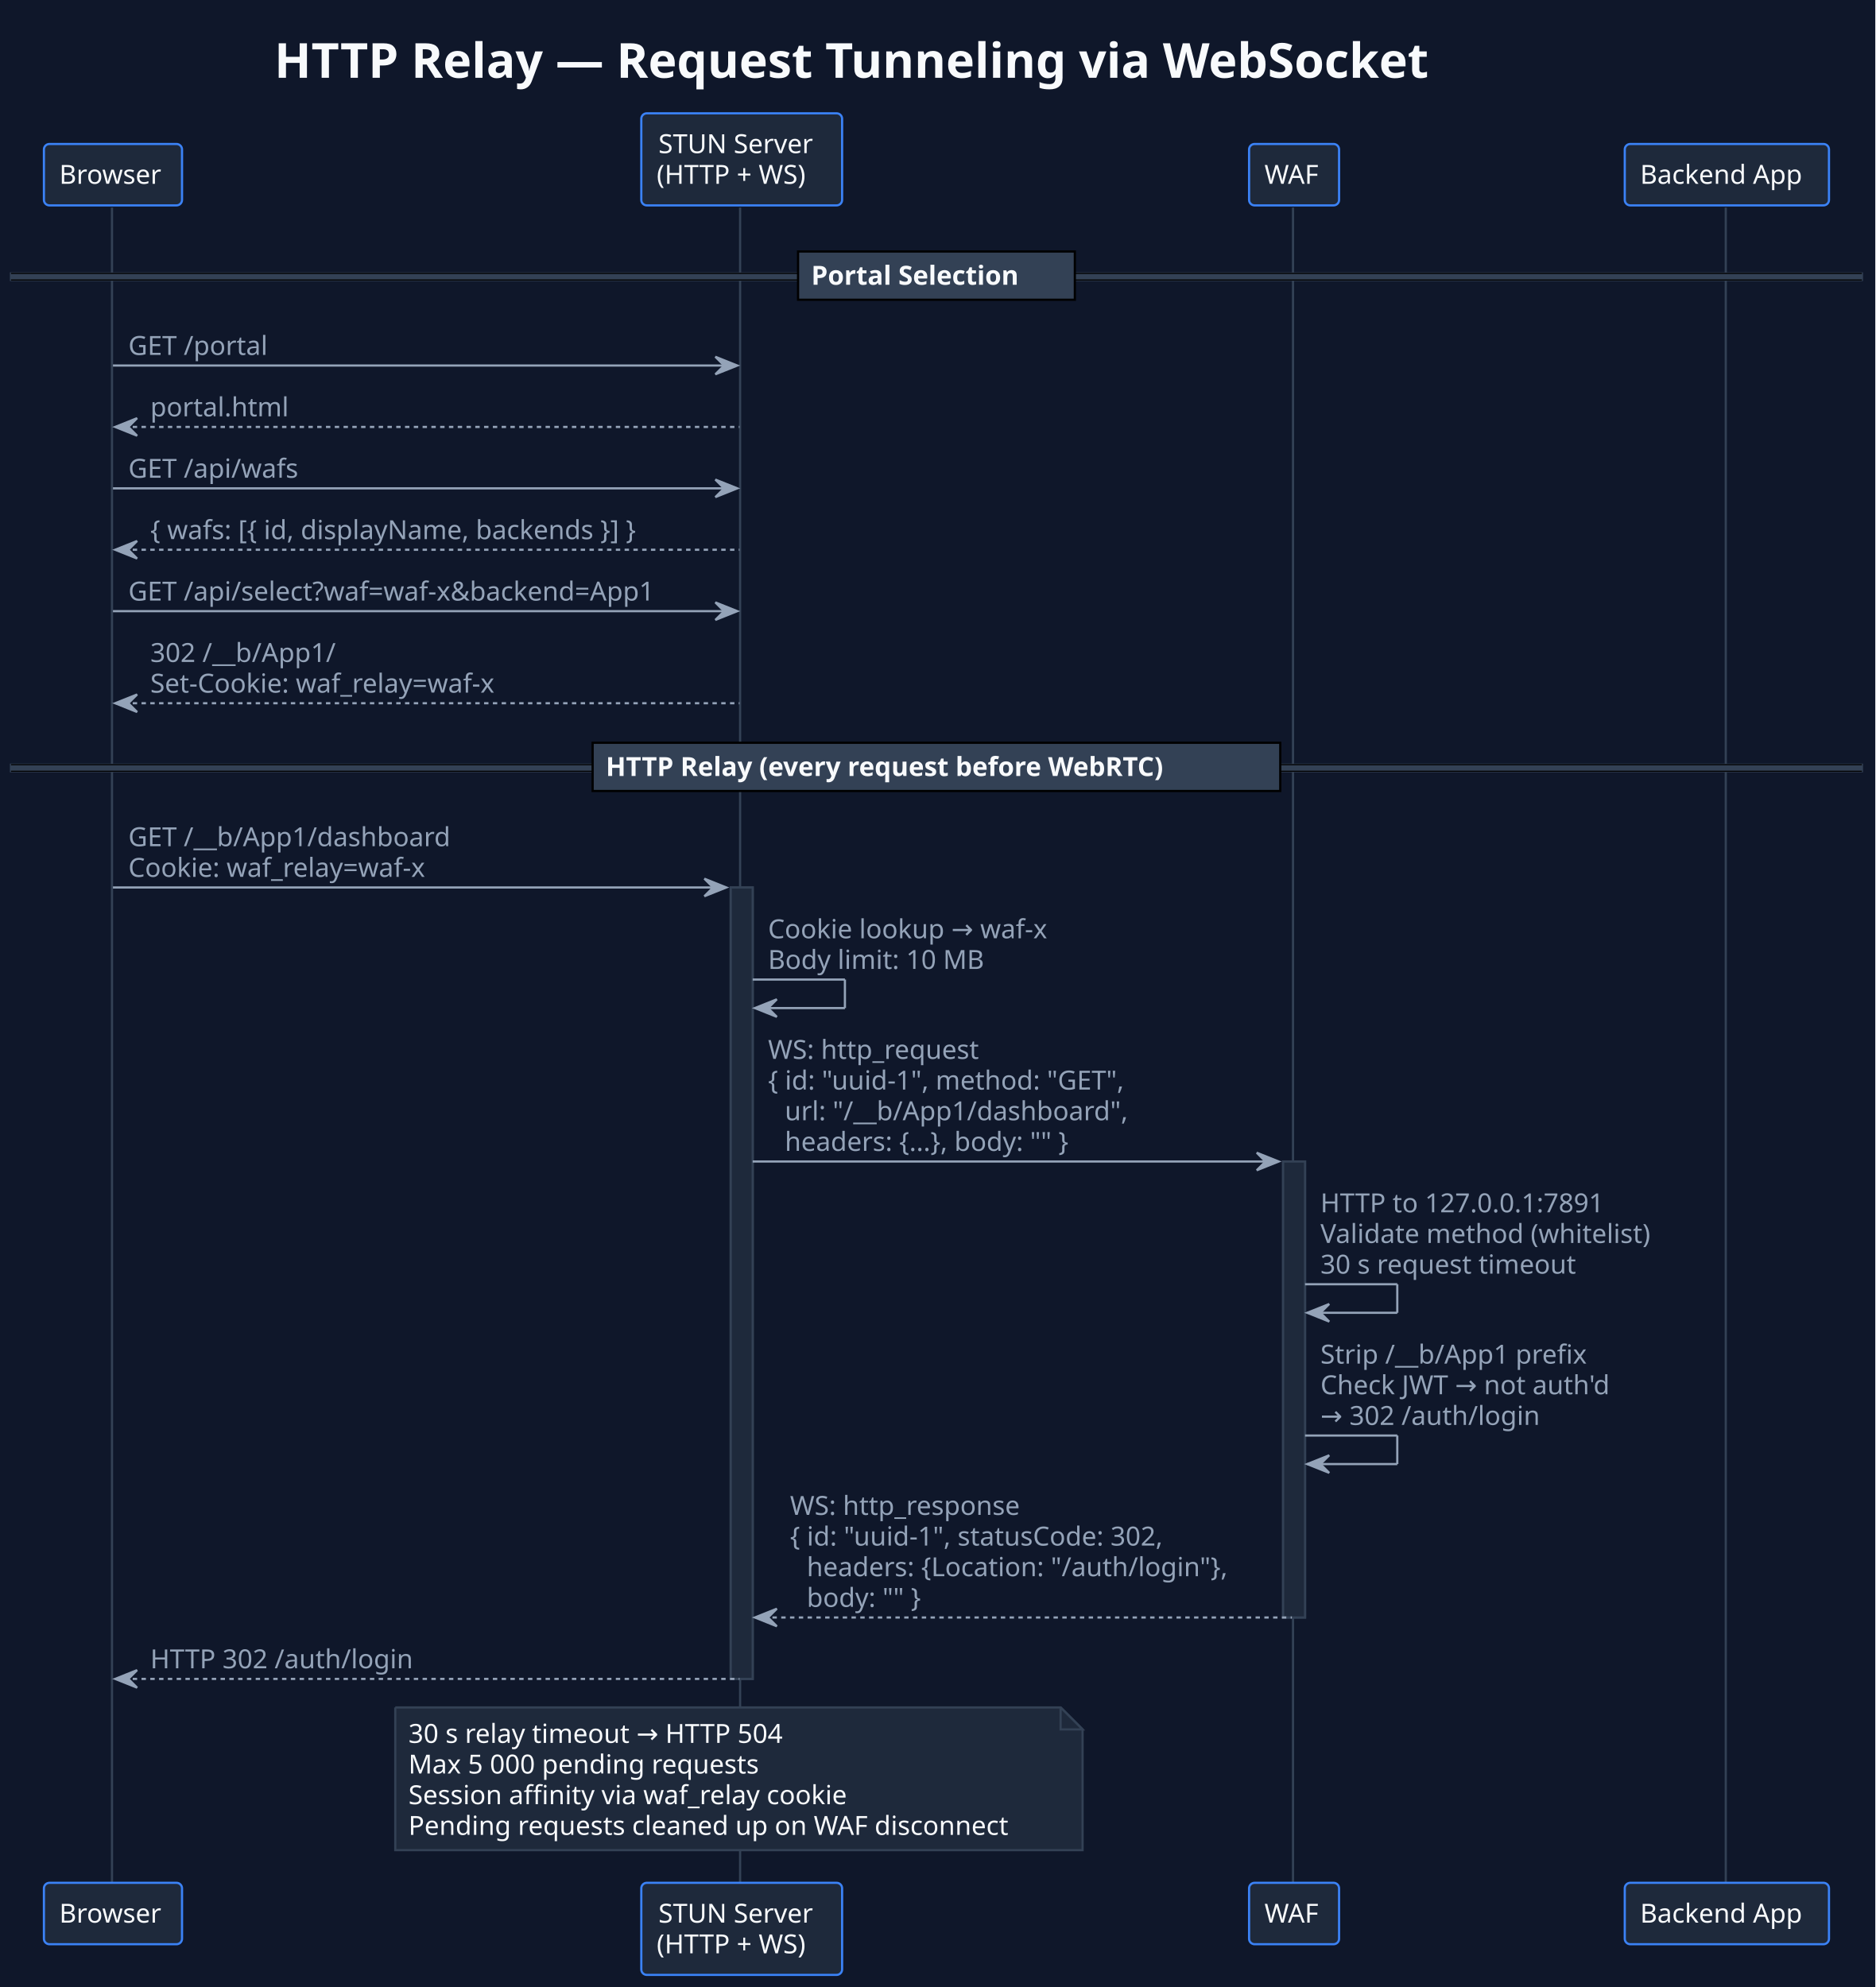
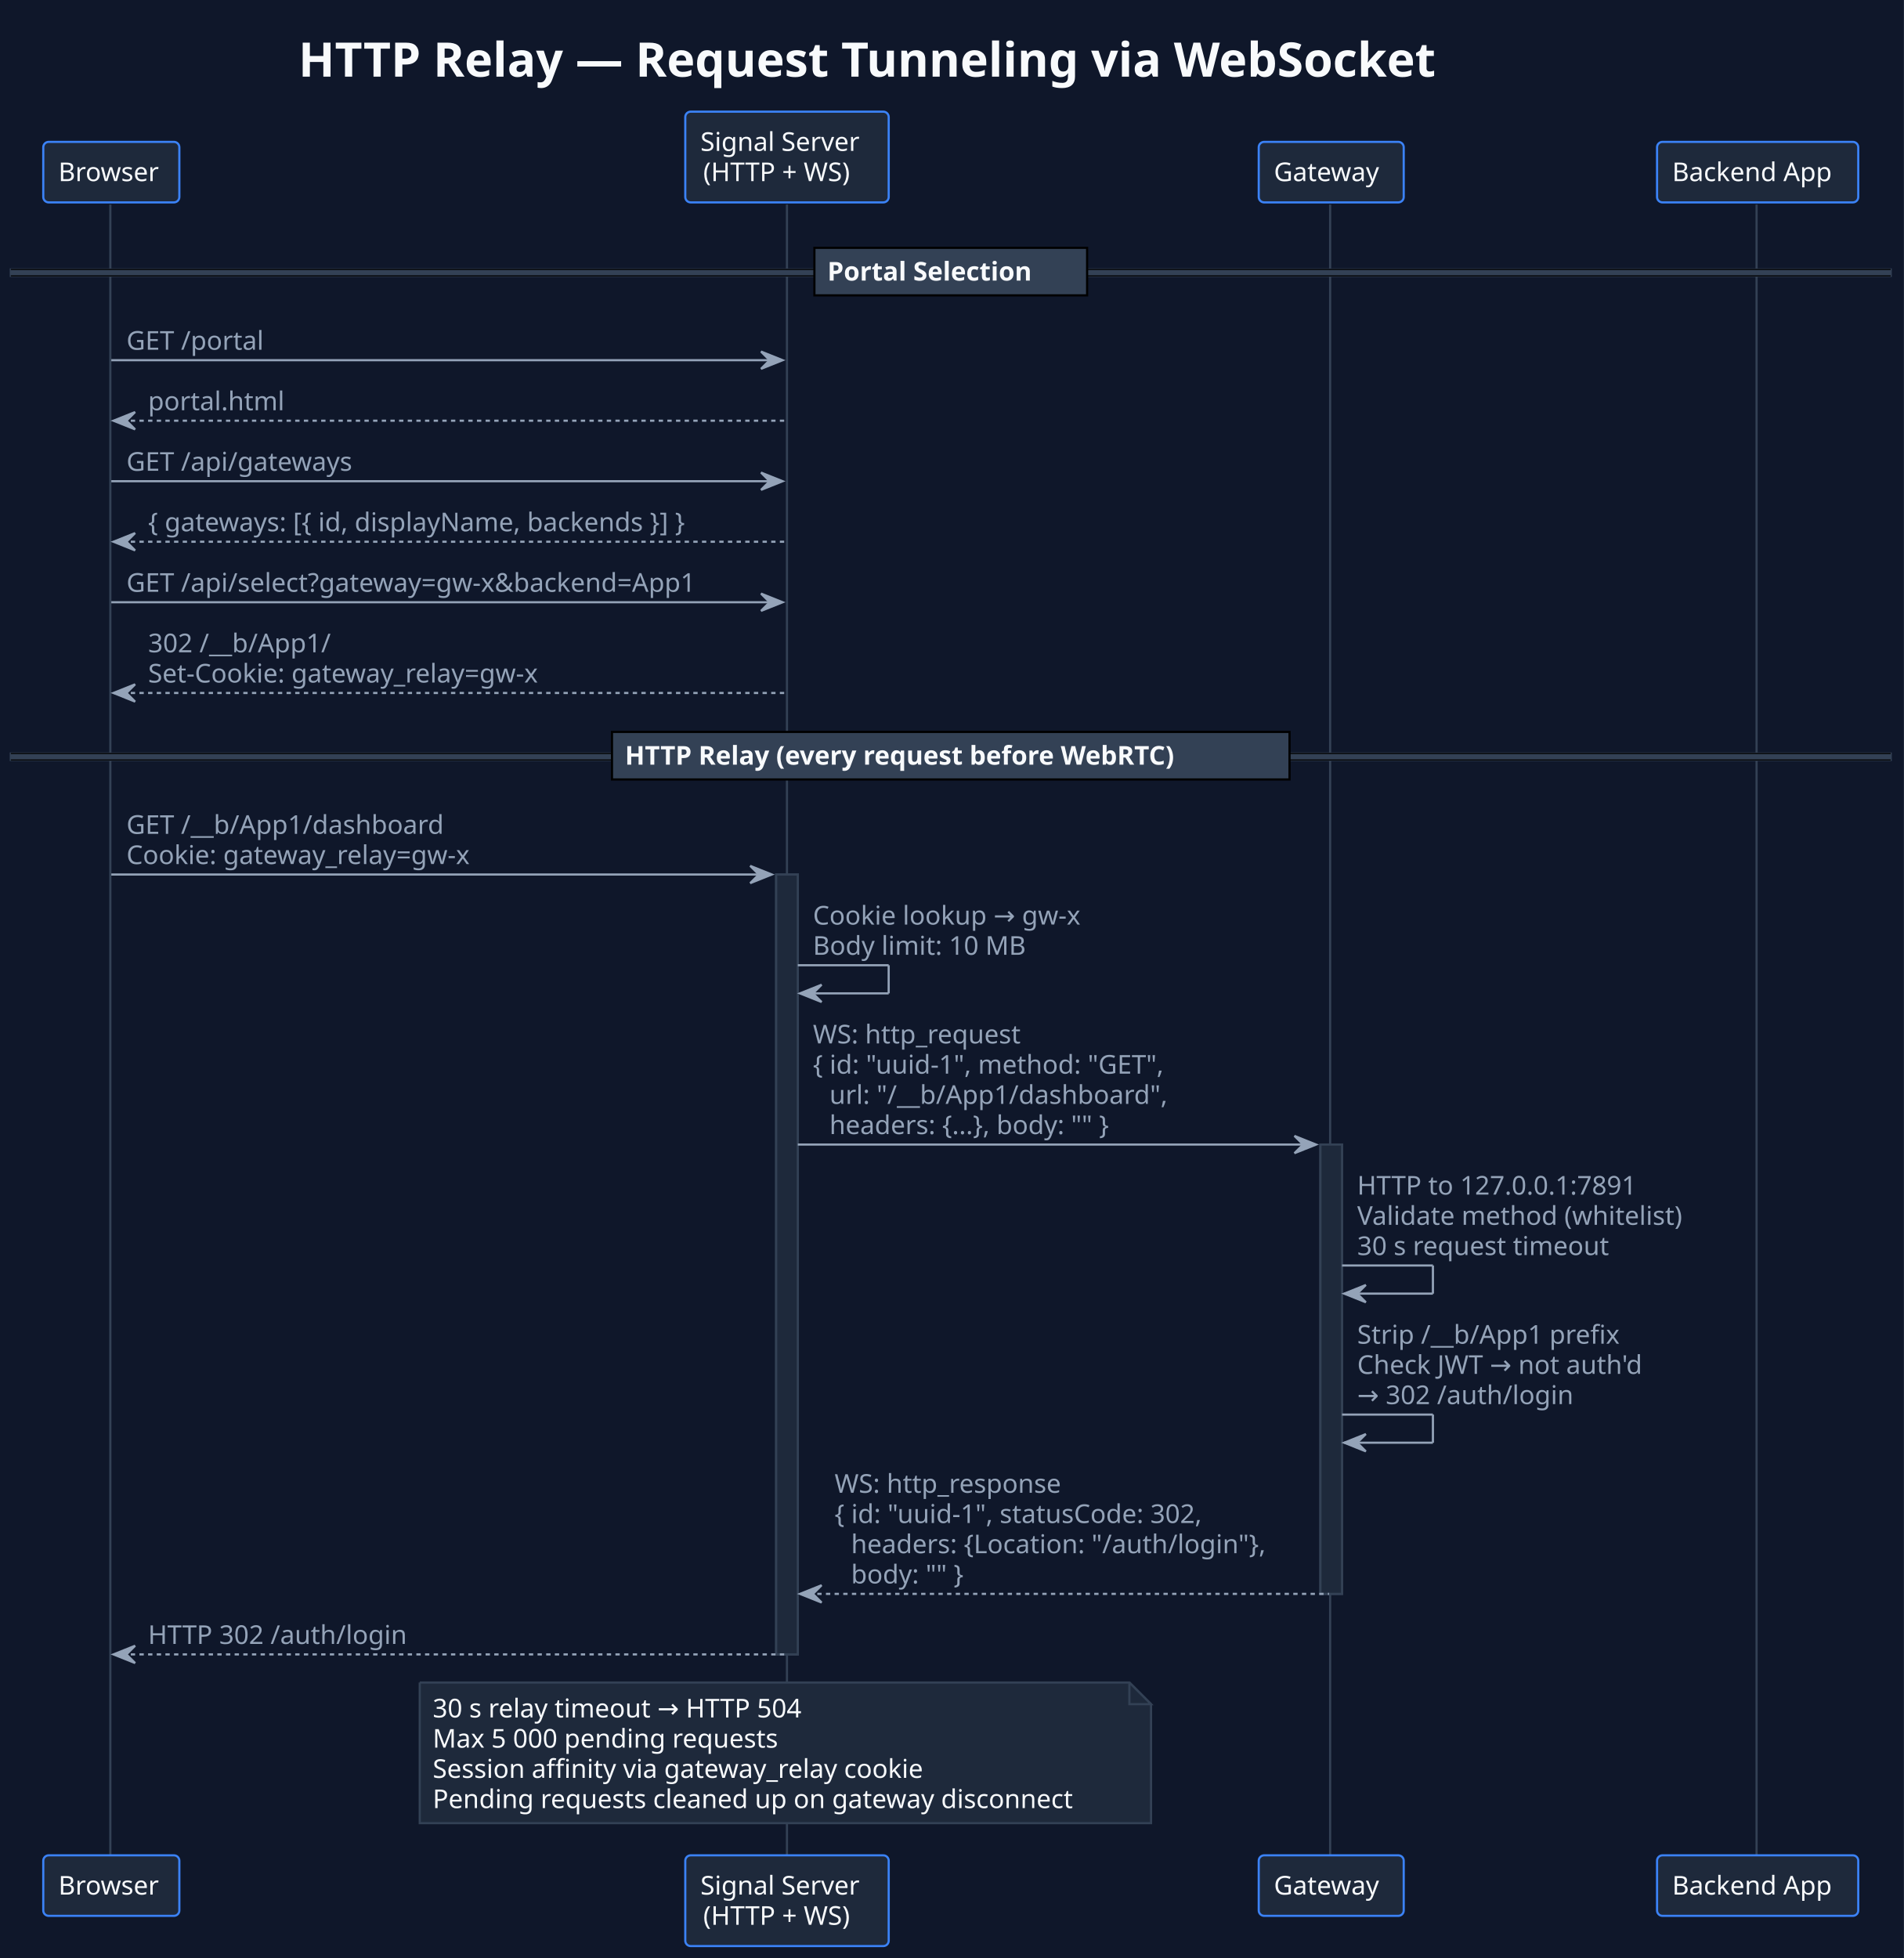
- <svg xmlns="http://www.w3.org/2000/svg" contentStyleType="text/css" height="905px" preserveAspectRatio="none" style="width:854px;height:905px;background:#0F172A;" version="1.1" viewBox="0 0 854 905" width="854px" zoomAndPan="magnify">
+ <svg xmlns="http://www.w3.org/2000/svg" contentStyleType="text/css" height="905px" preserveAspectRatio="none" style="width:880px;height:905px;background:#0F172A;" version="1.1" viewBox="0 0 880 905" width="880px" zoomAndPan="magnify">
  <defs />
  <g>
-     <rect fill="#0F172A" height="905" style="stroke:none;stroke-width:1;" width="854" x="0" y="0" />
-     <text fill="#F8FAFC" font-family="Segoe UI" font-size="22" font-weight="bold" lengthAdjust="spacing" textLength="602.035" x="124.935" y="35.421">HTTP Relay — Request Tunneling via WebSocket</text>
-     <rect fill="#1E293B" height="360.469" style="stroke:#334155;stroke-width:1;" width="10" x="332.769" y="404.203" />
-     <rect fill="#1E293B" height="207.688" style="stroke:#334155;stroke-width:1;" width="10" x="584.316" y="529.016" />
-     <line style="stroke:#334155;stroke-width:1;" x1="51" x2="51" y1="94.547" y2="858.547" />
-     <line style="stroke:#334155;stroke-width:1;" x1="337.045" x2="337.045" y1="94.547" y2="858.547" />
-     <line style="stroke:#334155;stroke-width:1;" x1="588.828" x2="588.828" y1="94.547" y2="858.547" />
-     <line style="stroke:#334155;stroke-width:1;" x1="785.908" x2="785.908" y1="94.547" y2="858.547" />
-     <rect fill="#1E293B" height="27.969" rx="2.5" ry="2.5" style="stroke:#3B82F6;stroke-width:1;" width="62.891" x="20" y="65.578" />
+     <rect fill="#0F172A" height="905" style="stroke:none;stroke-width:1.0;" width="880" x="0" y="0" />
+     <text fill="#F8FAFC" font-family="Segoe UI" font-size="22" font-weight="bold" lengthAdjust="spacing" textLength="602.035" x="137.922" y="35.421">HTTP Relay — Request Tunneling via WebSocket</text>
+     <rect fill="#1E293B" height="360.469" style="stroke:#334155;stroke-width:1.0;" width="10" x="358.744" y="404.203" />
+     <rect fill="#1E293B" height="207.688" style="stroke:#334155;stroke-width:1.0;" width="10" x="610.291" y="529.016" />
+     <line style="stroke:#334155;stroke-width:1.0;" x1="51" x2="51" y1="94.547" y2="858.547" />
+     <line style="stroke:#334155;stroke-width:1.0;" x1="363.731" x2="363.731" y1="94.547" y2="858.547" />
+     <line style="stroke:#334155;stroke-width:1.0;" x1="614.786" x2="614.786" y1="94.547" y2="858.547" />
+     <line style="stroke:#334155;stroke-width:1.0;" x1="811.883" x2="811.883" y1="94.547" y2="858.547" />
+     <rect fill="#1E293B" height="27.969" rx="2.5" ry="2.5" style="stroke:#3B82F6;stroke-width:1.0;" width="62.891" x="20" y="65.578" />
    <text fill="#F8FAFC" font-family="Segoe UI" font-size="12" lengthAdjust="spacing" textLength="48.891" x="27" y="83.717">Browser</text>
-     <rect fill="#1E293B" height="27.969" rx="2.5" ry="2.5" style="stroke:#3B82F6;stroke-width:1;" width="62.891" x="20" y="857.547" />
+     <rect fill="#1E293B" height="27.969" rx="2.5" ry="2.5" style="stroke:#3B82F6;stroke-width:1.0;" width="62.891" x="20" y="857.547" />
    <text fill="#F8FAFC" font-family="Segoe UI" font-size="12" lengthAdjust="spacing" textLength="48.891" x="27" y="875.686">Browser</text>
-     <rect fill="#1E293B" height="41.938" rx="2.5" ry="2.5" style="stroke:#3B82F6;stroke-width:1;" width="91.449" x="292.045" y="51.609" />
-     <text fill="#F8FAFC" font-family="Segoe UI" font-size="12" lengthAdjust="spacing" textLength="75.873" x="299.833" y="69.748">STUN Server</text>
-     <text fill="#F8FAFC" font-family="Segoe UI" font-size="12" lengthAdjust="spacing" textLength="77.449" x="299.045" y="83.717">(HTTP + WS)</text>
-     <rect fill="#1E293B" height="41.938" rx="2.5" ry="2.5" style="stroke:#3B82F6;stroke-width:1;" width="91.449" x="292.045" y="857.547" />
-     <text fill="#F8FAFC" font-family="Segoe UI" font-size="12" lengthAdjust="spacing" textLength="75.873" x="299.833" y="875.686">STUN Server</text>
-     <text fill="#F8FAFC" font-family="Segoe UI" font-size="12" lengthAdjust="spacing" textLength="77.449" x="299.045" y="889.654">(HTTP + WS)</text>
-     <rect fill="#1E293B" height="27.969" rx="2.5" ry="2.5" style="stroke:#3B82F6;stroke-width:1;" width="40.977" x="568.828" y="65.578" />
-     <text fill="#F8FAFC" font-family="Segoe UI" font-size="12" lengthAdjust="spacing" textLength="26.977" x="575.828" y="83.717">WAF</text>
-     <rect fill="#1E293B" height="27.969" rx="2.5" ry="2.5" style="stroke:#3B82F6;stroke-width:1;" width="40.977" x="568.828" y="857.547" />
-     <text fill="#F8FAFC" font-family="Segoe UI" font-size="12" lengthAdjust="spacing" textLength="26.977" x="575.828" y="875.686">WAF</text>
-     <rect fill="#1E293B" height="27.969" rx="2.5" ry="2.5" style="stroke:#3B82F6;stroke-width:1;" width="92.996" x="739.908" y="65.578" />
-     <text fill="#F8FAFC" font-family="Segoe UI" font-size="12" lengthAdjust="spacing" textLength="78.996" x="746.908" y="83.717">Backend App</text>
-     <rect fill="#1E293B" height="27.969" rx="2.5" ry="2.5" style="stroke:#3B82F6;stroke-width:1;" width="92.996" x="739.908" y="857.547" />
-     <text fill="#F8FAFC" font-family="Segoe UI" font-size="12" lengthAdjust="spacing" textLength="78.996" x="746.908" y="875.686">Backend App</text>
-     <rect fill="#1E293B" height="360.469" style="stroke:#334155;stroke-width:1;" width="10" x="332.769" y="404.203" />
-     <rect fill="#1E293B" height="207.688" style="stroke:#334155;stroke-width:1;" width="10" x="584.316" y="529.016" />
-     <rect fill="#334155" height="3" style="stroke:#334155;stroke-width:1;" width="842.904" x="5" y="124.531" />
-     <line style="stroke:#000000;stroke-width:0.5;" x1="5" x2="847.904" y1="124.531" y2="124.531" />
-     <line style="stroke:#000000;stroke-width:0.5;" x1="5" x2="847.904" y1="127.531" y2="127.531" />
-     <rect fill="#334155" height="21.969" style="stroke:#000000;stroke-width:1;" width="126.043" x="363.431" y="114.547" />
-     <text fill="#F8FAFC" font-family="Segoe UI" font-size="12" font-weight="bold" lengthAdjust="spacing" textLength="107.865" x="369.431" y="129.685">Portal Selection</text>
-     <polygon fill="#94A3B8" points="325.769,162.484,335.769,166.484,325.769,170.484,329.769,166.484" style="stroke:#94A3B8;stroke-width:1;" />
-     <line style="stroke:#94A3B8;stroke-width:1;" x1="51.445" x2="331.769" y1="166.484" y2="166.484" />
+     <rect fill="#1E293B" height="41.938" rx="2.5" ry="2.5" style="stroke:#3B82F6;stroke-width:1.0;" width="94.027" x="316.731" y="51.609" />
+     <text fill="#F8FAFC" font-family="Segoe UI" font-size="12" lengthAdjust="spacing" textLength="80.027" x="323.731" y="69.748">Signal Server</text>
+     <text fill="#F8FAFC" font-family="Segoe UI" font-size="12" lengthAdjust="spacing" textLength="77.449" x="325.019" y="83.717">(HTTP + WS)</text>
+     <rect fill="#1E293B" height="41.938" rx="2.5" ry="2.5" style="stroke:#3B82F6;stroke-width:1.0;" width="94.027" x="316.731" y="857.547" />
+     <text fill="#F8FAFC" font-family="Segoe UI" font-size="12" lengthAdjust="spacing" textLength="80.027" x="323.731" y="875.686">Signal Server</text>
+     <text fill="#F8FAFC" font-family="Segoe UI" font-size="12" lengthAdjust="spacing" textLength="77.449" x="325.019" y="889.654">(HTTP + WS)</text>
+     <rect fill="#1E293B" height="27.969" rx="2.5" ry="2.5" style="stroke:#3B82F6;stroke-width:1.0;" width="67.01" x="581.786" y="65.578" />
+     <text fill="#F8FAFC" font-family="Segoe UI" font-size="12" lengthAdjust="spacing" textLength="53.01" x="588.786" y="83.717">Gateway</text>
+     <rect fill="#1E293B" height="27.969" rx="2.5" ry="2.5" style="stroke:#3B82F6;stroke-width:1.0;" width="67.01" x="581.786" y="857.547" />
+     <text fill="#F8FAFC" font-family="Segoe UI" font-size="12" lengthAdjust="spacing" textLength="53.01" x="588.786" y="875.686">Gateway</text>
+     <rect fill="#1E293B" height="27.969" rx="2.5" ry="2.5" style="stroke:#3B82F6;stroke-width:1.0;" width="92.996" x="765.883" y="65.578" />
+     <text fill="#F8FAFC" font-family="Segoe UI" font-size="12" lengthAdjust="spacing" textLength="78.996" x="772.883" y="83.717">Backend App</text>
+     <rect fill="#1E293B" height="27.969" rx="2.5" ry="2.5" style="stroke:#3B82F6;stroke-width:1.0;" width="92.996" x="765.883" y="857.547" />
+     <text fill="#F8FAFC" font-family="Segoe UI" font-size="12" lengthAdjust="spacing" textLength="78.996" x="772.883" y="875.686">Backend App</text>
+     <rect fill="#1E293B" height="360.469" style="stroke:#334155;stroke-width:1.0;" width="10" x="358.744" y="404.203" />
+     <rect fill="#1E293B" height="207.688" style="stroke:#334155;stroke-width:1.0;" width="10" x="610.291" y="529.016" />
+     <rect fill="#334155" height="3" style="stroke:#334155;stroke-width:1.0;" width="868.879" x="5" y="124.531" />
+     <line style="stroke:#000000;stroke-width:0.5;" x1="5" x2="873.879" y1="124.531" y2="124.531" />
+     <line style="stroke:#000000;stroke-width:0.5;" x1="5" x2="873.879" y1="127.531" y2="127.531" />
+     <rect fill="#334155" height="21.969" style="stroke:#000000;stroke-width:1.0;" width="126.043" x="376.418" y="114.547" />
+     <text fill="#F8FAFC" font-family="Segoe UI" font-size="12" font-weight="bold" lengthAdjust="spacing" textLength="107.865" x="382.418" y="129.685">Portal Selection</text>
+     <polygon fill="#94A3B8" points="351.744,162.484,361.744,166.484,351.744,170.484,355.744,166.484" style="stroke:#94A3B8;stroke-width:1.0;" />
+     <line style="stroke:#94A3B8;stroke-width:1.0;" x1="51.445" x2="357.744" y1="166.484" y2="166.484" />
    <text fill="#94A3B8" font-family="Segoe UI" font-size="12" lengthAdjust="spacing" textLength="67.353" x="58.445" y="161.654">GET /portal</text>
-     <polygon fill="#94A3B8" points="62.445,190.453,52.445,194.453,62.445,198.453,58.445,194.453" style="stroke:#94A3B8;stroke-width:1;" />
-     <line style="stroke:#94A3B8;stroke-width:1;stroke-dasharray:2.0,2.0;" x1="56.445" x2="336.769" y1="194.453" y2="194.453" />
+     <polygon fill="#94A3B8" points="62.445,190.453,52.445,194.453,62.445,198.453,58.445,194.453" style="stroke:#94A3B8;stroke-width:1.0;" />
+     <line style="stroke:#94A3B8;stroke-width:1.0;stroke-dasharray:2.0,2.0;" x1="56.445" x2="362.744" y1="194.453" y2="194.453" />
    <text fill="#94A3B8" font-family="Segoe UI" font-size="12" lengthAdjust="spacing" textLength="66.434" x="68.445" y="189.623">portal.html</text>
-     <polygon fill="#94A3B8" points="325.769,218.422,335.769,222.422,325.769,226.422,329.769,222.422" style="stroke:#94A3B8;stroke-width:1;" />
-     <line style="stroke:#94A3B8;stroke-width:1;" x1="51.445" x2="331.769" y1="222.422" y2="222.422" />
-     <text fill="#94A3B8" font-family="Segoe UI" font-size="12" lengthAdjust="spacing" textLength="82.061" x="58.445" y="217.592">GET /api/wafs</text>
-     <polygon fill="#94A3B8" points="62.445,246.391,52.445,250.391,62.445,254.391,58.445,250.391" style="stroke:#94A3B8;stroke-width:1;" />
-     <line style="stroke:#94A3B8;stroke-width:1;stroke-dasharray:2.0,2.0;" x1="56.445" x2="336.769" y1="250.391" y2="250.391" />
-     <text fill="#94A3B8" font-family="Segoe UI" font-size="12" lengthAdjust="spacing" textLength="252.258" x="68.445" y="245.56">{ wafs: [{ id, displayName, backends }] }</text>
-     <polygon fill="#94A3B8" points="325.769,274.359,335.769,278.359,325.769,282.359,329.769,278.359" style="stroke:#94A3B8;stroke-width:1;" />
-     <line style="stroke:#94A3B8;stroke-width:1;" x1="51.445" x2="331.769" y1="278.359" y2="278.359" />
-     <text fill="#94A3B8" font-family="Segoe UI" font-size="12" lengthAdjust="spacing" textLength="262.324" x="58.445" y="273.529">GET /api/select?waf=waf-x&amp;backend=App1</text>
-     <polygon fill="#94A3B8" points="62.445,316.297,52.445,320.297,62.445,324.297,58.445,320.297" style="stroke:#94A3B8;stroke-width:1;" />
-     <line style="stroke:#94A3B8;stroke-width:1;stroke-dasharray:2.0,2.0;" x1="56.445" x2="336.769" y1="320.297" y2="320.297" />
+     <polygon fill="#94A3B8" points="351.744,218.422,361.744,222.422,351.744,226.422,355.744,222.422" style="stroke:#94A3B8;stroke-width:1.0;" />
+     <line style="stroke:#94A3B8;stroke-width:1.0;" x1="51.445" x2="357.744" y1="222.422" y2="222.422" />
+     <text fill="#94A3B8" font-family="Segoe UI" font-size="12" lengthAdjust="spacing" textLength="111.996" x="58.445" y="217.592">GET /api/gateways</text>
+     <polygon fill="#94A3B8" points="62.445,246.391,52.445,250.391,62.445,254.391,58.445,250.391" style="stroke:#94A3B8;stroke-width:1.0;" />
+     <line style="stroke:#94A3B8;stroke-width:1.0;stroke-dasharray:2.0,2.0;" x1="56.445" x2="362.744" y1="250.391" y2="250.391" />
+     <text fill="#94A3B8" font-family="Segoe UI" font-size="12" lengthAdjust="spacing" textLength="282.193" x="68.445" y="245.56">{ gateways: [{ id, displayName, backends }] }</text>
+     <polygon fill="#94A3B8" points="351.744,274.359,361.744,278.359,351.744,282.359,355.744,278.359" style="stroke:#94A3B8;stroke-width:1.0;" />
+     <line style="stroke:#94A3B8;stroke-width:1.0;" x1="51.445" x2="357.744" y1="278.359" y2="278.359" />
+     <text fill="#94A3B8" font-family="Segoe UI" font-size="12" lengthAdjust="spacing" textLength="288.299" x="58.445" y="273.529">GET /api/select?gateway=gw-x&amp;backend=App1</text>
+     <polygon fill="#94A3B8" points="62.445,316.297,52.445,320.297,62.445,324.297,58.445,320.297" style="stroke:#94A3B8;stroke-width:1.0;" />
+     <line style="stroke:#94A3B8;stroke-width:1.0;stroke-dasharray:2.0,2.0;" x1="56.445" x2="362.744" y1="320.297" y2="320.297" />
    <text fill="#94A3B8" font-family="Segoe UI" font-size="12" lengthAdjust="spacing" textLength="89.543" x="68.445" y="301.498">302 /__b/App1/</text>
-     <text fill="#94A3B8" font-family="Segoe UI" font-size="12" lengthAdjust="spacing" textLength="172.998" x="68.445" y="315.467">Set-Cookie: waf_relay=waf-x</text>
-     <rect fill="#334155" height="3" style="stroke:#334155;stroke-width:1;" width="842.904" x="5" y="348.281" />
-     <line style="stroke:#000000;stroke-width:0.5;" x1="5" x2="847.904" y1="348.281" y2="348.281" />
-     <line style="stroke:#000000;stroke-width:0.5;" x1="5" x2="847.904" y1="351.281" y2="351.281" />
-     <rect fill="#334155" height="21.969" style="stroke:#000000;stroke-width:1;" width="313.15" x="269.877" y="338.297" />
-     <text fill="#F8FAFC" font-family="Segoe UI" font-size="12" font-weight="bold" lengthAdjust="spacing" textLength="294.973" x="275.877" y="353.435">HTTP Relay (every request before WebRTC)</text>
-     <polygon fill="#94A3B8" points="320.769,400.203,330.769,404.203,320.769,408.203,324.769,404.203" style="stroke:#94A3B8;stroke-width:1;" />
-     <line style="stroke:#94A3B8;stroke-width:1;" x1="51.445" x2="326.769" y1="404.203" y2="404.203" />
+     <text fill="#94A3B8" font-family="Segoe UI" font-size="12" lengthAdjust="spacing" textLength="198.973" x="68.445" y="315.467">Set-Cookie: gateway_relay=gw-x</text>
+     <rect fill="#334155" height="3" style="stroke:#334155;stroke-width:1.0;" width="868.879" x="5" y="348.281" />
+     <line style="stroke:#000000;stroke-width:0.5;" x1="5" x2="873.879" y1="348.281" y2="348.281" />
+     <line style="stroke:#000000;stroke-width:0.5;" x1="5" x2="873.879" y1="351.281" y2="351.281" />
+     <rect fill="#334155" height="21.969" style="stroke:#000000;stroke-width:1.0;" width="313.15" x="282.864" y="338.297" />
+     <text fill="#F8FAFC" font-family="Segoe UI" font-size="12" font-weight="bold" lengthAdjust="spacing" textLength="294.973" x="288.864" y="353.435">HTTP Relay (every request before WebRTC)</text>
+     <polygon fill="#94A3B8" points="346.744,400.203,356.744,404.203,346.744,408.203,350.744,404.203" style="stroke:#94A3B8;stroke-width:1.0;" />
+     <line style="stroke:#94A3B8;stroke-width:1.0;" x1="51.445" x2="352.744" y1="404.203" y2="404.203" />
    <text fill="#94A3B8" font-family="Segoe UI" font-size="12" lengthAdjust="spacing" textLength="154.541" x="58.445" y="385.404">GET /__b/App1/dashboard</text>
-     <text fill="#94A3B8" font-family="Segoe UI" font-size="12" lengthAdjust="spacing" textLength="148.963" x="58.445" y="399.373">Cookie: waf_relay=waf-x</text>
-     <line style="stroke:#94A3B8;stroke-width:1;" x1="342.769" x2="384.769" y1="446.141" y2="446.141" />
-     <line style="stroke:#94A3B8;stroke-width:1;" x1="384.769" x2="384.769" y1="446.141" y2="459.141" />
-     <line style="stroke:#94A3B8;stroke-width:1;" x1="343.769" x2="384.769" y1="459.141" y2="459.141" />
-     <polygon fill="#94A3B8" points="353.769,455.141,343.769,459.141,353.769,463.141,349.769,459.141" style="stroke:#94A3B8;stroke-width:1;" />
-     <text fill="#94A3B8" font-family="Segoe UI" font-size="12" lengthAdjust="spacing" textLength="135.24" x="349.769" y="427.342">Cookie lookup → waf-x</text>
-     <text fill="#94A3B8" font-family="Segoe UI" font-size="12" lengthAdjust="spacing" textLength="106.031" x="349.769" y="441.31">Body limit: 10 MB</text>
-     <polygon fill="#94A3B8" points="572.316,525.016,582.316,529.016,572.316,533.016,576.316,529.016" style="stroke:#94A3B8;stroke-width:1;" />
-     <line style="stroke:#94A3B8;stroke-width:1;" x1="342.769" x2="578.316" y1="529.016" y2="529.016" />
-     <text fill="#94A3B8" font-family="Segoe UI" font-size="12" lengthAdjust="spacing" textLength="103.852" x="349.769" y="482.279">WS: http_request</text>
-     <text fill="#94A3B8" font-family="Segoe UI" font-size="12" lengthAdjust="spacing" textLength="180.316" x="349.769" y="496.248">{ id: "uuid-1", method: "GET",</text>
-     <text fill="#94A3B8" font-family="Segoe UI" font-size="12" lengthAdjust="spacing" textLength="165.1" x="357.398" y="510.217">url: "/__b/App1/dashboard",</text>
-     <text fill="#94A3B8" font-family="Segoe UI" font-size="12" lengthAdjust="spacing" textLength="150.75" x="357.398" y="524.186">headers: {...}, body: "" }</text>
-     <line style="stroke:#94A3B8;stroke-width:1;" x1="594.316" x2="636.316" y1="584.922" y2="584.922" />
-     <line style="stroke:#94A3B8;stroke-width:1;" x1="636.316" x2="636.316" y1="584.922" y2="597.922" />
-     <line style="stroke:#94A3B8;stroke-width:1;" x1="595.316" x2="636.316" y1="597.922" y2="597.922" />
-     <polygon fill="#94A3B8" points="605.316,593.922,595.316,597.922,605.316,601.922,601.316,597.922" style="stroke:#94A3B8;stroke-width:1;" />
-     <text fill="#94A3B8" font-family="Segoe UI" font-size="12" lengthAdjust="spacing" textLength="142.43" x="601.316" y="552.154">HTTP to 127.0.0.1:7891</text>
-     <text fill="#94A3B8" font-family="Segoe UI" font-size="12" lengthAdjust="spacing" textLength="163.09" x="601.316" y="566.123">Validate method (whitelist)</text>
-     <text fill="#94A3B8" font-family="Segoe UI" font-size="12" lengthAdjust="spacing" textLength="125.607" x="601.316" y="580.092">30 s request timeout</text>
-     <line style="stroke:#94A3B8;stroke-width:1;" x1="594.316" x2="636.316" y1="653.828" y2="653.828" />
-     <line style="stroke:#94A3B8;stroke-width:1;" x1="636.316" x2="636.316" y1="653.828" y2="666.828" />
-     <line style="stroke:#94A3B8;stroke-width:1;" x1="595.316" x2="636.316" y1="666.828" y2="666.828" />
-     <polygon fill="#94A3B8" points="605.316,662.828,595.316,666.828,605.316,670.828,601.316,666.828" style="stroke:#94A3B8;stroke-width:1;" />
-     <text fill="#94A3B8" font-family="Segoe UI" font-size="12" lengthAdjust="spacing" textLength="129.211" x="601.316" y="621.061">Strip /__b/App1 prefix</text>
-     <text fill="#94A3B8" font-family="Segoe UI" font-size="12" lengthAdjust="spacing" textLength="142.799" x="601.316" y="635.029">Check JWT → not auth'd</text>
-     <text fill="#94A3B8" font-family="Segoe UI" font-size="12" lengthAdjust="spacing" textLength="105.176" x="601.316" y="648.998">→ 302 /auth/login</text>
-     <polygon fill="#94A3B8" points="353.769,732.703,343.769,736.703,353.769,740.703,349.769,736.703" style="stroke:#94A3B8;stroke-width:1;" />
-     <line style="stroke:#94A3B8;stroke-width:1;stroke-dasharray:2.0,2.0;" x1="347.769" x2="588.316" y1="736.703" y2="736.703" />
-     <text fill="#94A3B8" font-family="Segoe UI" font-size="12" lengthAdjust="spacing" textLength="112.74" x="359.769" y="689.967">WS: http_response</text>
-     <text fill="#94A3B8" font-family="Segoe UI" font-size="12" lengthAdjust="spacing" textLength="189.223" x="359.769" y="703.936">{ id: "uuid-1", statusCode: 302,</text>
-     <text fill="#94A3B8" font-family="Segoe UI" font-size="12" lengthAdjust="spacing" textLength="209.918" x="367.398" y="717.904">headers: {Location: "/auth/login"},</text>
-     <text fill="#94A3B8" font-family="Segoe UI" font-size="12" lengthAdjust="spacing" textLength="60.023" x="367.398" y="731.873">body: "" }</text>
-     <polygon fill="#94A3B8" points="62.445,760.672,52.445,764.672,62.445,768.672,58.445,764.672" style="stroke:#94A3B8;stroke-width:1;" />
-     <line style="stroke:#94A3B8;stroke-width:1;stroke-dasharray:2.0,2.0;" x1="56.445" x2="336.769" y1="764.672" y2="764.672" />
+     <text fill="#94A3B8" font-family="Segoe UI" font-size="12" lengthAdjust="spacing" textLength="174.938" x="58.445" y="399.373">Cookie: gateway_relay=gw-x</text>
+     <line style="stroke:#94A3B8;stroke-width:1.0;" x1="368.744" x2="410.744" y1="446.141" y2="446.141" />
+     <line style="stroke:#94A3B8;stroke-width:1.0;" x1="410.744" x2="410.744" y1="446.141" y2="459.141" />
+     <line style="stroke:#94A3B8;stroke-width:1.0;" x1="369.744" x2="410.744" y1="459.141" y2="459.141" />
+     <polygon fill="#94A3B8" points="379.744,455.141,369.744,459.141,379.744,463.141,375.744,459.141" style="stroke:#94A3B8;stroke-width:1.0;" />
+     <text fill="#94A3B8" font-family="Segoe UI" font-size="12" lengthAdjust="spacing" textLength="131.279" x="375.744" y="427.342">Cookie lookup → gw-x</text>
+     <text fill="#94A3B8" font-family="Segoe UI" font-size="12" lengthAdjust="spacing" textLength="106.031" x="375.744" y="441.31">Body limit: 10 MB</text>
+     <polygon fill="#94A3B8" points="598.291,525.016,608.291,529.016,598.291,533.016,602.291,529.016" style="stroke:#94A3B8;stroke-width:1.0;" />
+     <line style="stroke:#94A3B8;stroke-width:1.0;" x1="368.744" x2="604.291" y1="529.016" y2="529.016" />
+     <text fill="#94A3B8" font-family="Segoe UI" font-size="12" lengthAdjust="spacing" textLength="103.852" x="375.744" y="482.279">WS: http_request</text>
+     <text fill="#94A3B8" font-family="Segoe UI" font-size="12" lengthAdjust="spacing" textLength="180.316" x="375.744" y="496.248">{ id: "uuid-1", method: "GET",</text>
+     <text fill="#94A3B8" font-family="Segoe UI" font-size="12" lengthAdjust="spacing" textLength="165.1" x="383.373" y="510.217">url: "/__b/App1/dashboard",</text>
+     <text fill="#94A3B8" font-family="Segoe UI" font-size="12" lengthAdjust="spacing" textLength="150.75" x="383.373" y="524.186">headers: {...}, body: "" }</text>
+     <line style="stroke:#94A3B8;stroke-width:1.0;" x1="620.291" x2="662.291" y1="584.922" y2="584.922" />
+     <line style="stroke:#94A3B8;stroke-width:1.0;" x1="662.291" x2="662.291" y1="584.922" y2="597.922" />
+     <line style="stroke:#94A3B8;stroke-width:1.0;" x1="621.291" x2="662.291" y1="597.922" y2="597.922" />
+     <polygon fill="#94A3B8" points="631.291,593.922,621.291,597.922,631.291,601.922,627.291,597.922" style="stroke:#94A3B8;stroke-width:1.0;" />
+     <text fill="#94A3B8" font-family="Segoe UI" font-size="12" lengthAdjust="spacing" textLength="142.43" x="627.291" y="552.154">HTTP to 127.0.0.1:7891</text>
+     <text fill="#94A3B8" font-family="Segoe UI" font-size="12" lengthAdjust="spacing" textLength="163.09" x="627.291" y="566.123">Validate method (whitelist)</text>
+     <text fill="#94A3B8" font-family="Segoe UI" font-size="12" lengthAdjust="spacing" textLength="125.607" x="627.291" y="580.092">30 s request timeout</text>
+     <line style="stroke:#94A3B8;stroke-width:1.0;" x1="620.291" x2="662.291" y1="653.828" y2="653.828" />
+     <line style="stroke:#94A3B8;stroke-width:1.0;" x1="662.291" x2="662.291" y1="653.828" y2="666.828" />
+     <line style="stroke:#94A3B8;stroke-width:1.0;" x1="621.291" x2="662.291" y1="666.828" y2="666.828" />
+     <polygon fill="#94A3B8" points="631.291,662.828,621.291,666.828,631.291,670.828,627.291,666.828" style="stroke:#94A3B8;stroke-width:1.0;" />
+     <text fill="#94A3B8" font-family="Segoe UI" font-size="12" lengthAdjust="spacing" textLength="129.211" x="627.291" y="621.061">Strip /__b/App1 prefix</text>
+     <text fill="#94A3B8" font-family="Segoe UI" font-size="12" lengthAdjust="spacing" textLength="142.799" x="627.291" y="635.029">Check JWT → not auth'd</text>
+     <text fill="#94A3B8" font-family="Segoe UI" font-size="12" lengthAdjust="spacing" textLength="105.176" x="627.291" y="648.998">→ 302 /auth/login</text>
+     <polygon fill="#94A3B8" points="379.744,732.703,369.744,736.703,379.744,740.703,375.744,736.703" style="stroke:#94A3B8;stroke-width:1.0;" />
+     <line style="stroke:#94A3B8;stroke-width:1.0;stroke-dasharray:2.0,2.0;" x1="373.744" x2="614.291" y1="736.703" y2="736.703" />
+     <text fill="#94A3B8" font-family="Segoe UI" font-size="12" lengthAdjust="spacing" textLength="112.74" x="385.744" y="689.967">WS: http_response</text>
+     <text fill="#94A3B8" font-family="Segoe UI" font-size="12" lengthAdjust="spacing" textLength="189.223" x="385.744" y="703.936">{ id: "uuid-1", statusCode: 302,</text>
+     <text fill="#94A3B8" font-family="Segoe UI" font-size="12" lengthAdjust="spacing" textLength="209.918" x="393.373" y="717.904">headers: {Location: "/auth/login"},</text>
+     <text fill="#94A3B8" font-family="Segoe UI" font-size="12" lengthAdjust="spacing" textLength="60.023" x="393.373" y="731.873">body: "" }</text>
+     <polygon fill="#94A3B8" points="62.445,760.672,52.445,764.672,62.445,768.672,58.445,764.672" style="stroke:#94A3B8;stroke-width:1.0;" />
+     <line style="stroke:#94A3B8;stroke-width:1.0;stroke-dasharray:2.0,2.0;" x1="56.445" x2="362.744" y1="764.672" y2="764.672" />
    <text fill="#94A3B8" font-family="Segoe UI" font-size="12" lengthAdjust="spacing" textLength="126.041" x="68.445" y="759.842">HTTP 302 /auth/login</text>
-     <path d="M180,777.672 L180,842.672 L493,842.672 L493,787.672 L483,777.672 L180,777.672 " fill="#1E293B" style="stroke:#334155;stroke-width:1;" />
-     <path d="M483,777.672 L483,787.672 L493,787.672 L483,777.672 " fill="#1E293B" style="stroke:#334155;stroke-width:1;" />
-     <text fill="#F8FAFC" font-family="Segoe UI" font-size="12" lengthAdjust="spacing" textLength="185.156" x="186" y="793.811">30 s relay timeout → HTTP 504</text>
-     <text fill="#F8FAFC" font-family="Segoe UI" font-size="12" lengthAdjust="spacing" textLength="171.516" x="186" y="807.779">Max 5 000 pending requests</text>
-     <text fill="#F8FAFC" font-family="Segoe UI" font-size="12" lengthAdjust="spacing" textLength="217.16" x="186" y="821.748">Session affinity via waf_relay cookie</text>
-     <text fill="#F8FAFC" font-family="Segoe UI" font-size="12" lengthAdjust="spacing" textLength="292.875" x="186" y="835.717">Pending requests cleaned up on WAF disconnect</text>
+     <path d="M194,777.672 L194,842.672 L532,842.672 L532,787.672 L522,777.672 L194,777.672 " fill="#1E293B" style="stroke:#334155;stroke-width:1.0;" />
+     <path d="M522,777.672 L522,787.672 L532,787.672 L522,777.672 " fill="#1E293B" style="stroke:#334155;stroke-width:1.0;" />
+     <text fill="#F8FAFC" font-family="Segoe UI" font-size="12" lengthAdjust="spacing" textLength="185.156" x="200" y="793.811">30 s relay timeout → HTTP 504</text>
+     <text fill="#F8FAFC" font-family="Segoe UI" font-size="12" lengthAdjust="spacing" textLength="171.516" x="200" y="807.779">Max 5 000 pending requests</text>
+     <text fill="#F8FAFC" font-family="Segoe UI" font-size="12" lengthAdjust="spacing" textLength="247.096" x="200" y="821.748">Session affinity via gateway_relay cookie</text>
+     <text fill="#F8FAFC" font-family="Segoe UI" font-size="12" lengthAdjust="spacing" textLength="317.227" x="200" y="835.717">Pending requests cleaned up on gateway disconnect</text>
  </g>
</svg>
